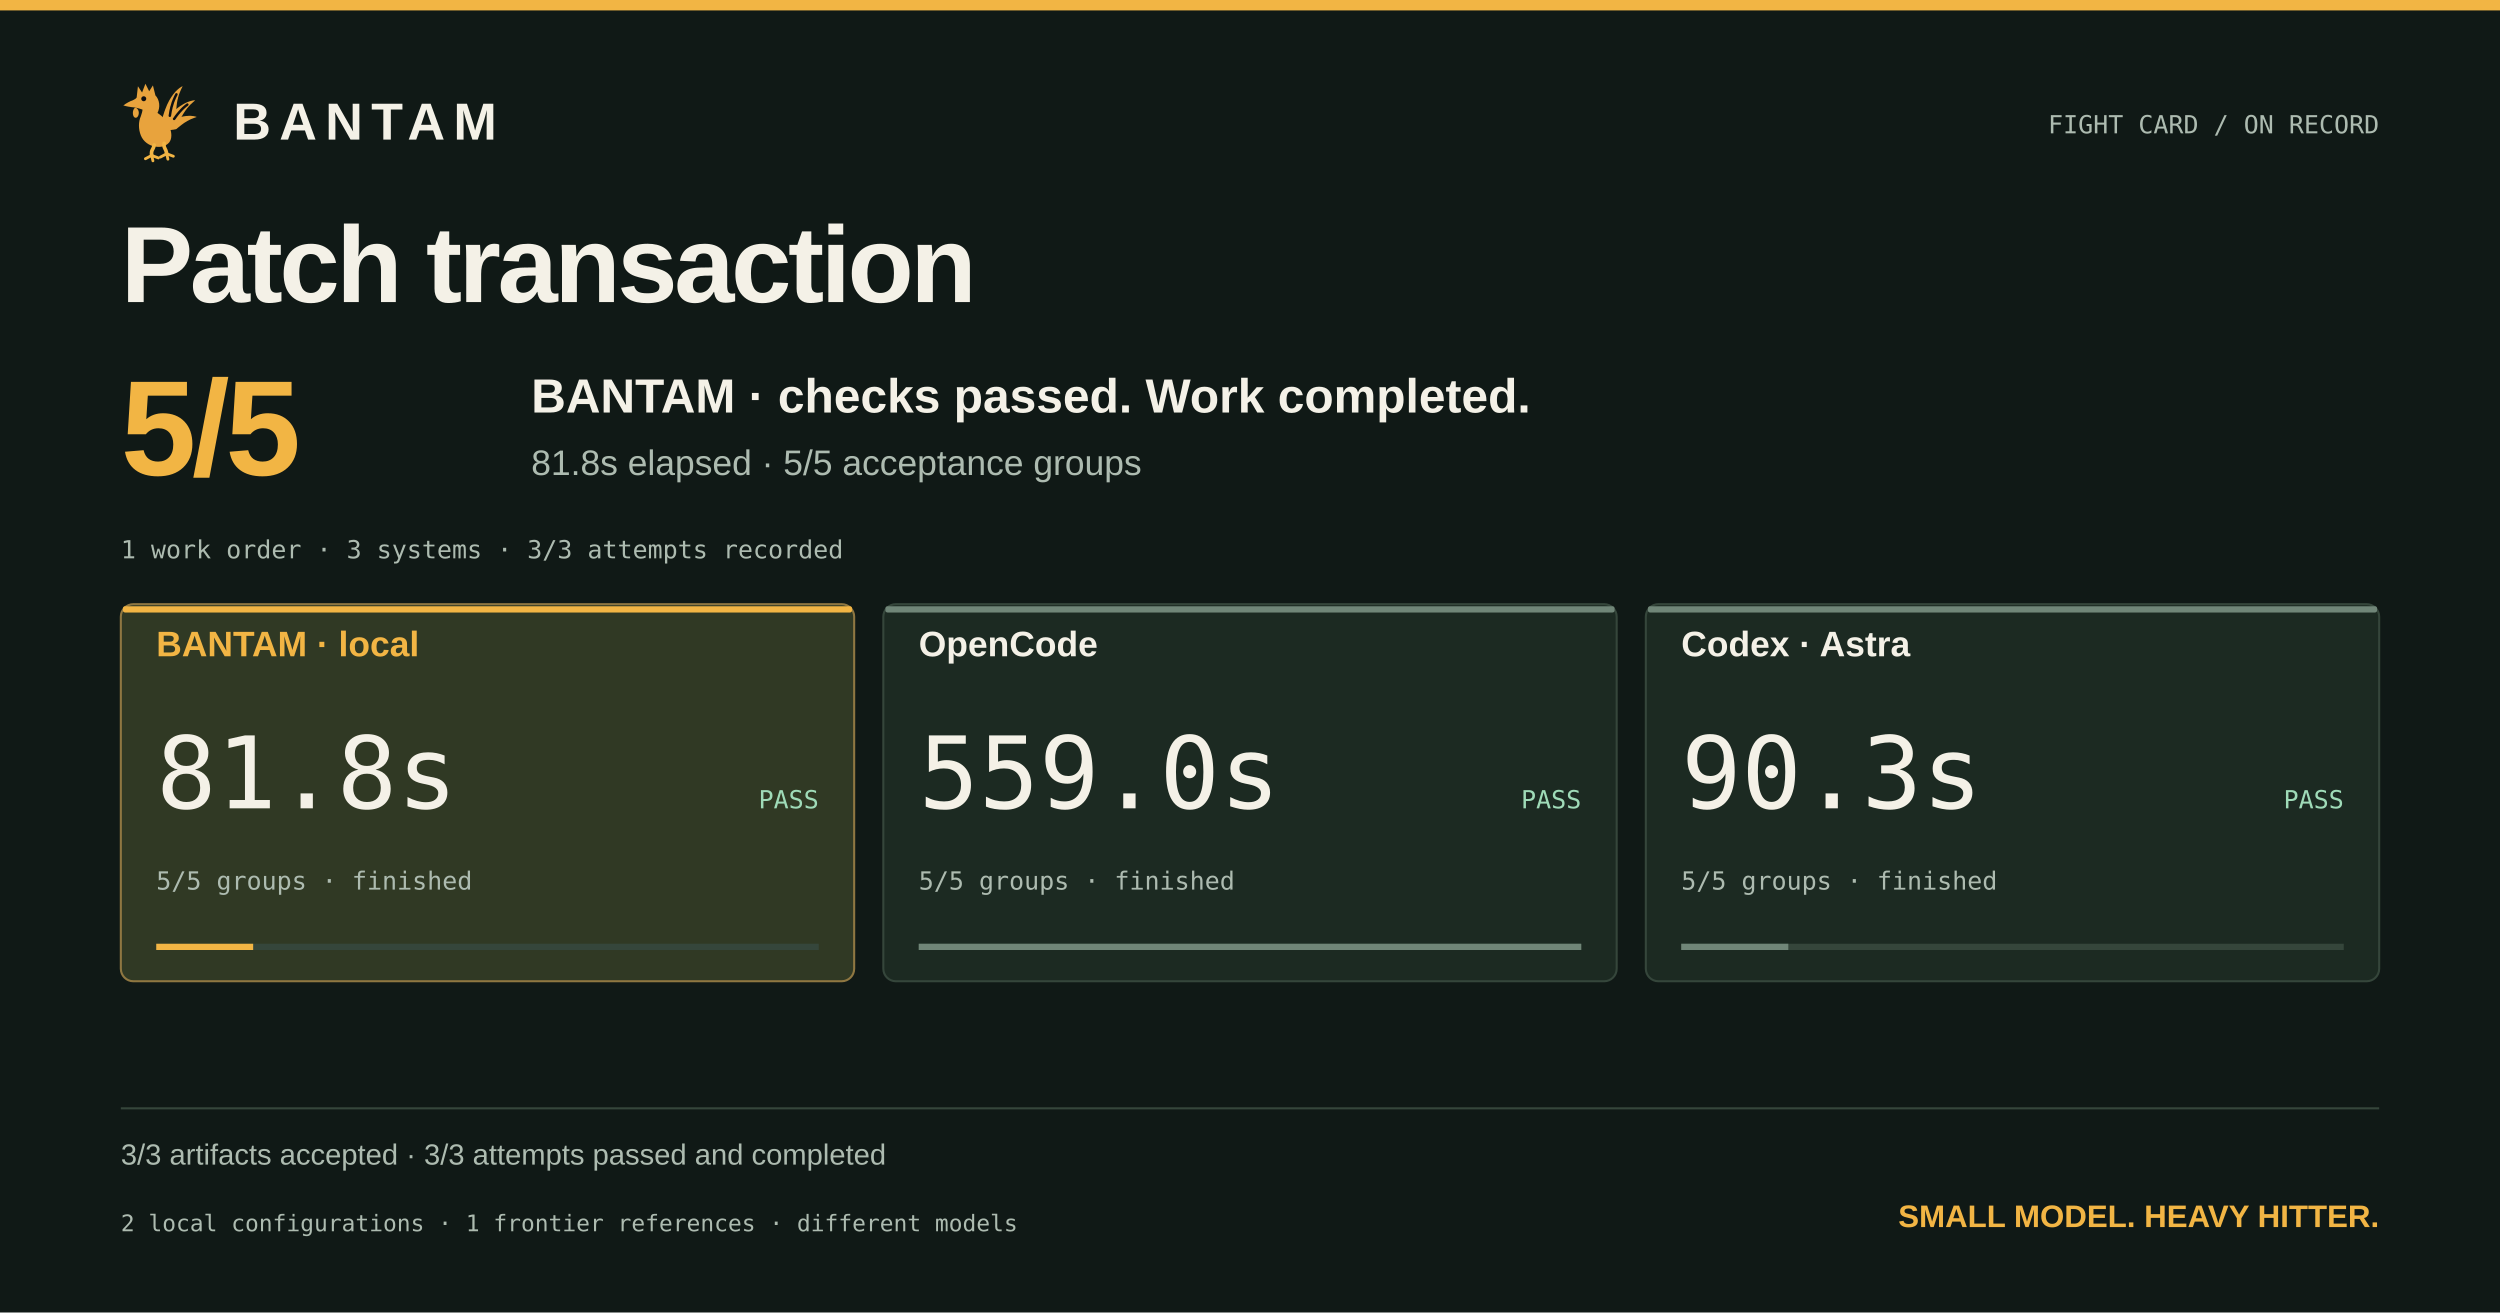
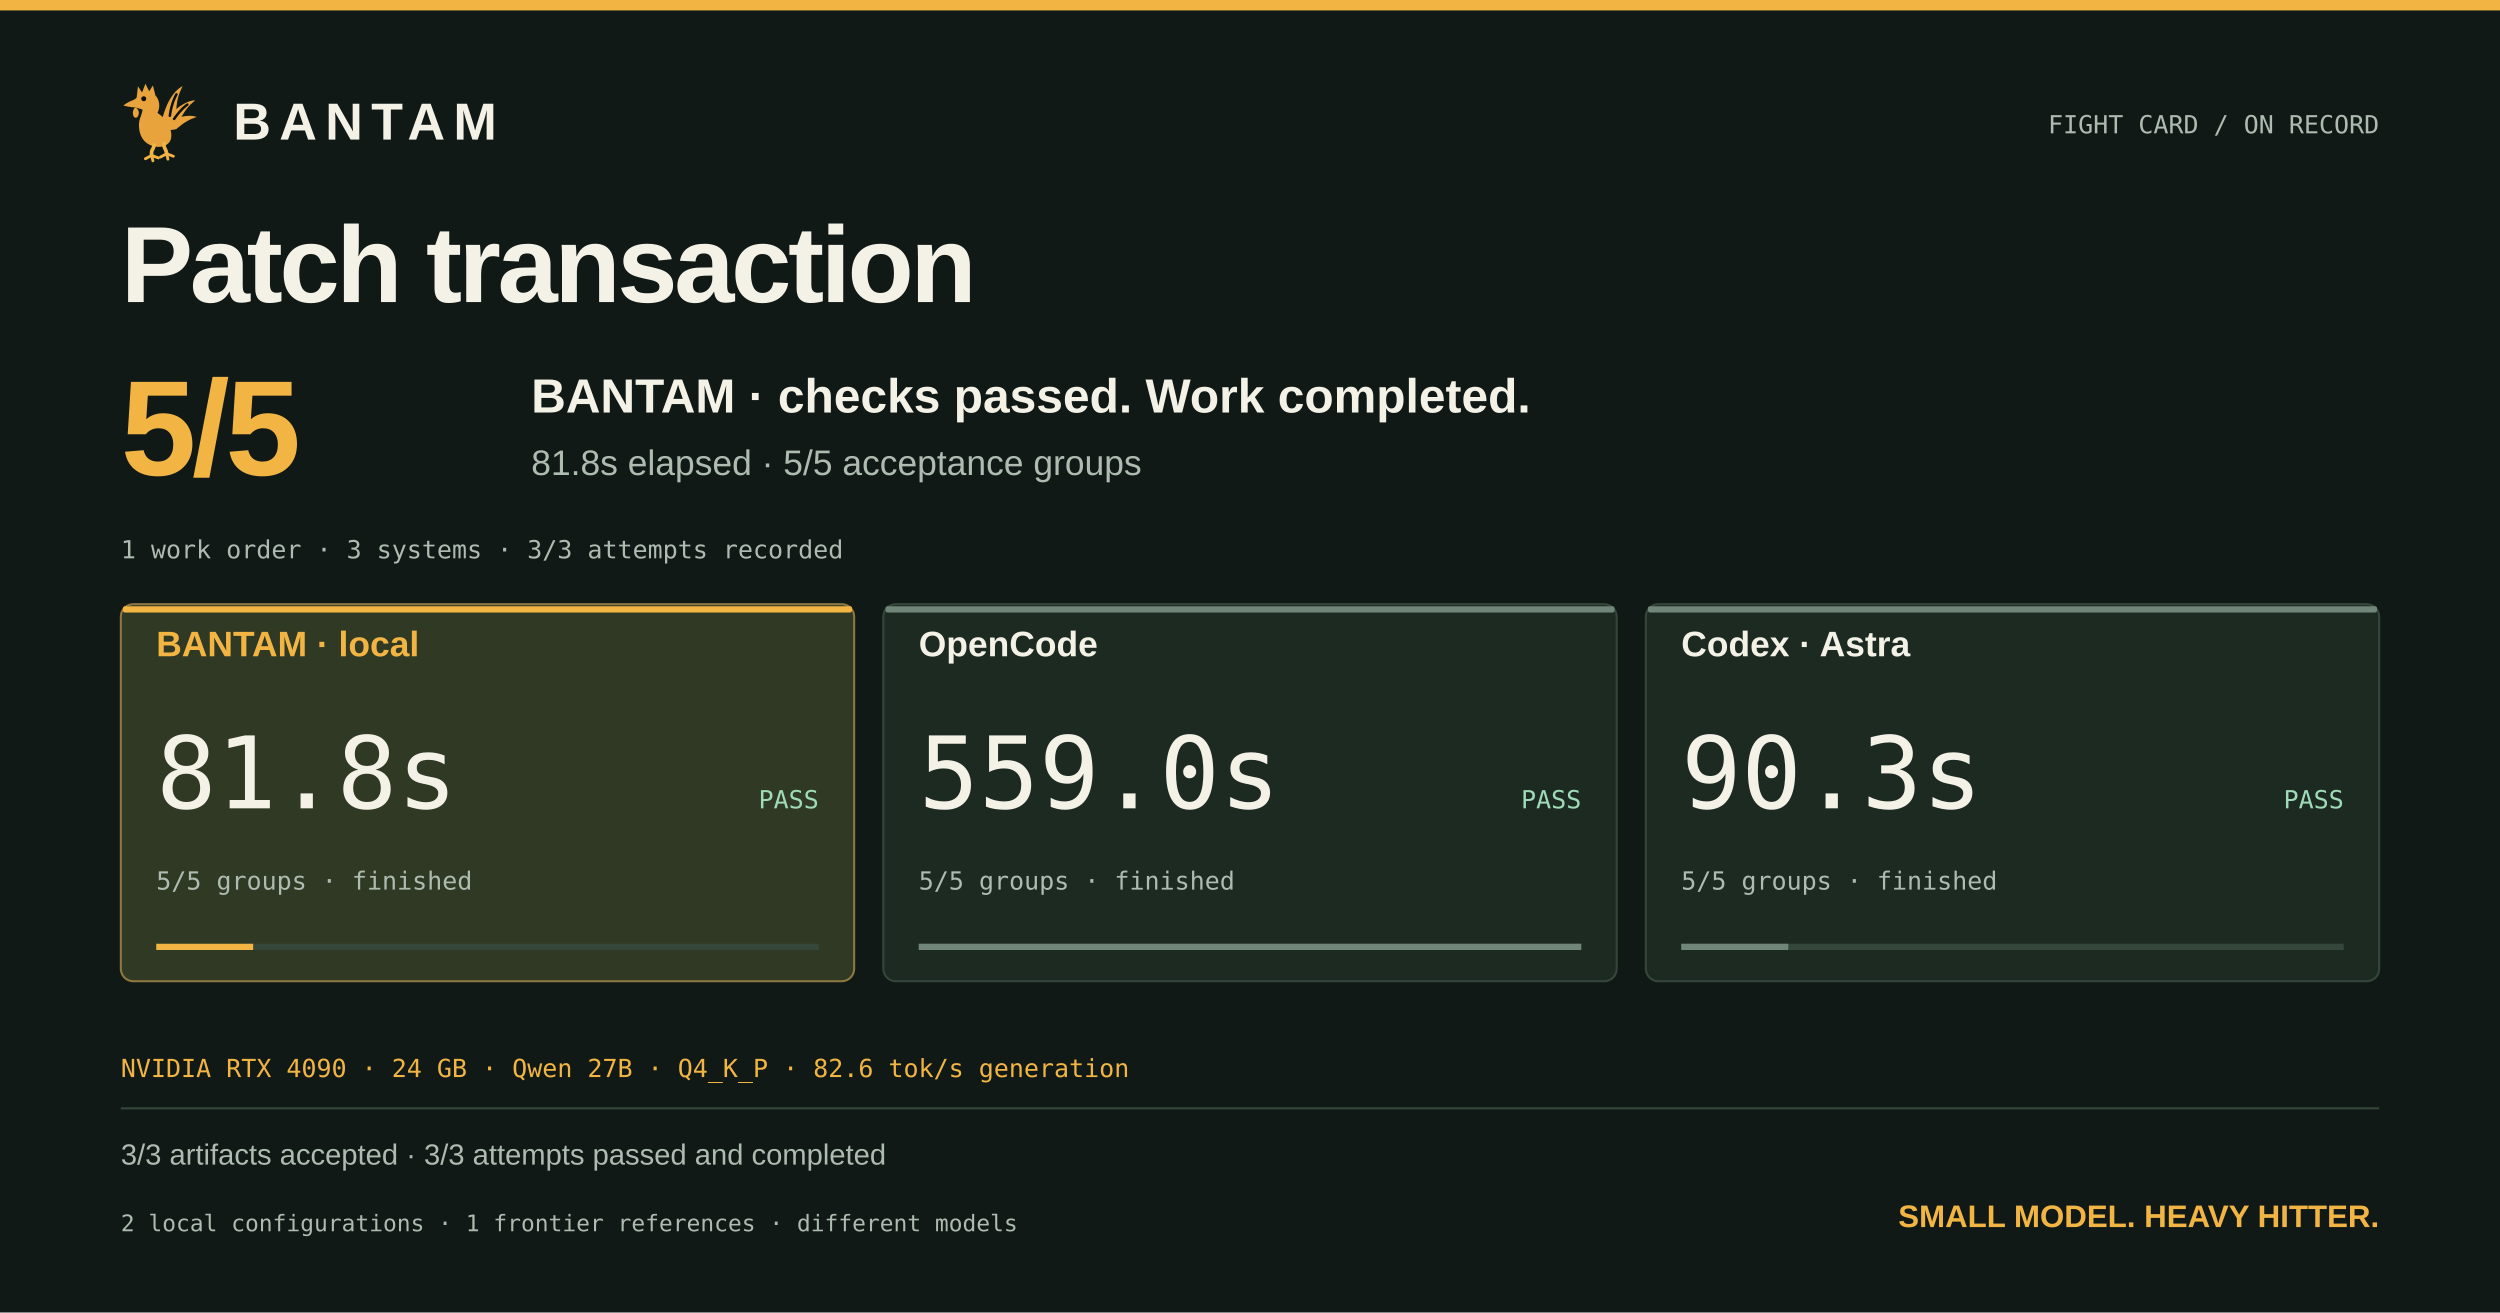
<svg xmlns="http://www.w3.org/2000/svg" width="1200" height="630" viewBox="0 0 1200 630" role="img" aria-label="Patch transaction · BANTAM recorded comparison">
  <g font-family="Arial,Helvetica,sans-serif">
    <rect width="1200" height="630" fill="#101916" />
    <rect width="1200" height="5" fill="#f2b544" />
    <svg x="58" y="35" width="40" height="48" viewBox="0 0 100 100" color="#f2b544">
      <g fill="#e8a33d">
        <path d="M61.0 56.4L61.7 55.3L62.4 54.1L63.1 53.0L63.7 51.8L64.3 50.7L64.9 49.5L65.5 48.4L66.1 47.3L66.5 46.1L66.5 45.0L66.4 43.8L66.4 42.6L66.4 41.4L66.4 40.2L66.4 39.1L66.4 37.9L66.5 36.7L66.5 35.6L66.5 34.4L66.6 33.3L66.7 32.1L66.8 31.0L66.9 29.8L67.0 28.7L67.2 27.5L67.3 26.4L67.5 25.2L67.7 24.1L67.9 22.9L68.2 21.8L68.5 20.7L68.7 19.5L69.1 18.4L69.4 17.3L69.8 16.1L70.1 15.0L70.6 13.9L71.0 12.8L71.5 11.7L72.0 10.5L72.5 9.4L73.0 8.3L73.6 7.2L74.1 5.9L74.1 5.9L72.9 6.5L71.8 7.2L70.7 7.9L69.7 8.7L68.7 9.5L67.7 10.4L66.8 11.3L65.8 12.2L65.0 13.2L64.1 14.2L63.3 15.2L62.4 16.3L61.7 17.4L60.9 18.5L60.2 19.6L59.5 20.7L58.8 21.9L58.1 23.0L57.5 24.2L56.9 25.4L56.3 26.6L55.7 27.8L55.2 29.0L54.7 30.2L54.2 31.5L53.7 32.7L53.2 33.9L52.8 35.2L52.3 36.4L51.9 37.7L51.5 38.9L51.1 40.2L50.7 41.4L50.4 42.7L50.0 43.9L50.1 45.2L50.4 46.5L50.6 47.8L51.0 49.1L51.3 50.4L51.7 51.7L52.1 53.0L52.6 54.3L53.0 55.6Z" />
        <path d="M60.1 57.9L61.1 57.3L62.1 56.7L63.1 56.0L64.0 55.4L64.9 54.7L65.9 54.1L66.8 53.4L67.6 52.8L68.4 52.0L68.8 51.1L69.2 50.1L69.7 49.2L70.1 48.3L70.5 47.4L71.0 46.4L71.4 45.5L71.9 44.6L72.4 43.7L72.8 42.8L73.3 41.9L73.8 41.1L74.3 40.2L74.8 39.3L75.4 38.5L75.9 37.6L76.5 36.8L77.0 35.9L77.6 35.1L78.2 34.3L78.8 33.5L79.4 32.6L80.1 31.9L80.7 31.1L81.4 30.3L82.1 29.5L82.8 28.8L83.5 28.0L84.3 27.3L85.1 26.6L85.8 25.9L86.7 25.1L87.5 24.4L88.3 23.7L89.2 22.9L89.2 22.9L88.0 22.9L86.9 23.0L85.8 23.2L84.7 23.5L83.6 23.8L82.5 24.1L81.4 24.5L80.3 24.9L79.3 25.3L78.2 25.8L77.2 26.3L76.2 26.8L75.1 27.4L74.1 28.0L73.2 28.6L72.2 29.2L71.2 29.8L70.3 30.5L69.3 31.2L68.4 31.9L67.5 32.6L66.6 33.3L65.7 34.1L64.8 34.8L64.0 35.6L63.1 36.4L62.3 37.2L61.4 38.0L60.6 38.8L59.8 39.6L59.0 40.4L58.2 41.2L57.4 42.1L56.7 42.9L55.9 43.7L55.5 44.8L55.2 45.9L55.0 47.1L54.7 48.2L54.5 49.4L54.3 50.5L54.2 51.7L54.1 52.9L53.9 54.1Z" />
        <path d="M58.6 58.5L59.5 58.5L60.5 58.4L61.4 58.3L62.3 58.2L63.2 58.1L64.1 57.9L65.0 57.8L65.8 57.6L66.6 57.4L67.2 56.9L67.9 56.3L68.5 55.8L69.1 55.3L69.7 54.8L70.4 54.3L71.0 53.8L71.6 53.3L72.3 52.8L72.9 52.3L73.5 51.8L74.2 51.4L74.8 50.9L75.5 50.4L76.1 50.0L76.8 49.5L77.5 49.1L78.2 48.7L78.9 48.3L79.5 47.9L80.2 47.5L81.0 47.1L81.7 46.7L82.4 46.3L83.1 46.0L83.9 45.6L84.6 45.3L85.4 45.0L86.2 44.7L86.9 44.4L87.7 44.1L88.5 43.8L89.3 43.5L90.2 43.2L91.0 42.9L91.0 42.9L90.2 42.5L89.3 42.3L88.4 42.1L87.6 41.9L86.7 41.8L85.8 41.7L84.9 41.6L84.0 41.5L83.1 41.5L82.2 41.5L81.3 41.5L80.4 41.6L79.5 41.6L78.6 41.7L77.7 41.8L76.8 41.9L75.9 42.1L75.0 42.2L74.1 42.4L73.2 42.6L72.3 42.8L71.4 43.0L70.5 43.2L69.6 43.5L68.8 43.7L67.9 44.0L67.0 44.2L66.2 44.5L65.3 44.8L64.5 45.1L63.6 45.4L62.8 45.7L61.9 46.0L61.1 46.3L60.3 46.7L59.6 47.3L59.0 48.0L58.5 48.7L57.9 49.5L57.4 50.2L56.9 51.0L56.4 51.8L55.9 52.6L55.4 53.5Z" />
        <path d="M58.8 41.4L59.0 40.2L59.2 39.0L59.4 37.7L59.6 36.5L59.8 35.3L60.1 34.1L60.4 32.9L60.6 31.7L60.9 30.6L61.3 29.4L61.6 28.2L62.0 27.0L62.3 25.9L62.7 24.7L63.2 23.5L63.6 22.4L64.1 21.3L64.6 20.1L65.1 19.0L65.6 17.9L66.2 16.8L66.7 15.7" stroke="#0d0f12" stroke-width="3.0" fill="none" stroke-linecap="round" />
        <path d="M63.9 45.2L64.6 44.4L65.2 43.5L65.8 42.6L66.4 41.8L67.1 40.9L67.7 40.1L68.4 39.2L69.1 38.4L69.8 37.6L70.4 36.8L71.2 36.0L71.9 35.2L72.6 34.4L73.4 33.6L74.1 32.9L74.9 32.1L75.7 31.4L76.5 30.7L77.3 30.0L78.1 29.3L79.0 28.7L79.8 28.0" stroke="#0d0f12" stroke-width="3.0" fill="none" stroke-linecap="round" />
        <path d="M3 29C7 26 11 24 15 22.5C16.5 21.8 18 21 19 19.5L20.5 6L25.5 13.5L29.5 3L34 12L38.5 5L41.5 17C44 19.5 45.5 23 46 27C46.5 31 45.5 35 44 38C50 42 55 47 58 54C61.5 61.5 61.5 69 58 73.5C54 78 48 79.5 42 78.5C34 77.5 27 72.5 24 65C21 57.5 21 48.5 24 42C25 39 26 36 26 34C23 33 20 32 17 31.5C11 31 6 30 3 29Z" />
        <path d="M17.5 31.5C21 33 22.5 37 21 41C19.5 45 15.8 44.6 14.8 40.8C13.8 37 15 32.8 17.5 31.5Z" />
        <path d="M40 76.5C39 82.5 36 82 37 89" stroke="currentColor" stroke-width="4.4" stroke-linecap="round" fill="none" />
        <path d="M29.5 93L37 89L45 92M37 89L38.5 95.5" stroke="currentColor" stroke-width="3.4" stroke-linecap="round" stroke-linejoin="round" fill="none" />
        <path d="M52 74.5C51 80.5 54 80 55 87" stroke="currentColor" stroke-width="4.4" stroke-linecap="round" fill="none" />
        <path d="M47.5 91L55 87L63 90M55 87L56.5 93.5" stroke="currentColor" stroke-width="3.4" stroke-linecap="round" stroke-linejoin="round" fill="none" />
        <circle cx="27.5" cy="21" r="3" fill="#0d0f12" />
      </g>
    </svg>
    <text x="112" y="67" fill="#f4f1e7" font-size="25" font-weight="700" letter-spacing="4">BANTAM</text>
    <text x="1142" y="64" text-anchor="end" fill="#adbbb0" font-family="monospace" font-size="12">FIGHT CARD / ON RECORD</text>
    <text x="58" y="145" fill="#f4f1e7" font-size="52" font-weight="700" letter-spacing="-1.6">Patch transaction</text>
    <text x="58" y="228" fill="#f2b544" font-size="65" font-weight="700" letter-spacing="-2">5/5</text>
    <text x="255" y="198" fill="#f4f1e7" font-size="23" font-weight="700">BANTAM · checks passed. Work completed.</text>
    <text x="255" y="228" fill="#adbbb0" font-size="17">81.8s elapsed · 5/5 acceptance groups</text>
    <text x="58" y="268" fill="#adbbb0" font-family="monospace" font-size="12">1 work order · 3 systems · 3/3 attempts recorded</text>
    <g>
      <rect x="58" y="290" width="352" height="181" rx="6" fill="#303924" stroke="#8f7741" />
      <rect x="59" y="291" width="350" height="3" rx="1" fill="#f2b544" />
      <text x="75" y="315" fill="#f2b544" font-size="17" font-weight="700">BANTAM · local</text>
      <text x="75" y="388" fill="#f4f1e7" font-family="monospace" font-size="48">81.8s</text>
      <text x="393" y="388" text-anchor="end" fill="#9fdbb8" font-family="monospace" font-size="12">PASS</text>
      <rect x="75" y="453" width="318" height="3" fill="#35463b" />
      <rect x="75" y="453" width="46.518" height="3" fill="#f2b544" />
      <text x="75" y="427" fill="#adbbb0" font-family="monospace" font-size="12">5/5 groups · finished</text>
    </g>
    <g>
      <rect x="424" y="290" width="352" height="181" rx="6" fill="#1c2a22" stroke="#35463b" />
      <rect x="425" y="291" width="350" height="3" rx="1" fill="#708678" />
      <text x="441" y="315" fill="#f4f1e7" font-size="17" font-weight="700">OpenCode</text>
      <text x="441" y="388" fill="#f4f1e7" font-family="monospace" font-size="48">559.0s</text>
      <text x="759" y="388" text-anchor="end" fill="#9fdbb8" font-family="monospace" font-size="12">PASS</text>
      <rect x="441" y="453" width="318" height="3" fill="#35463b" />
      <rect x="441" y="453" width="318" height="3" fill="#708678" />
      <text x="441" y="427" fill="#adbbb0" font-family="monospace" font-size="12">5/5 groups · finished</text>
    </g>
    <g>
      <rect x="790" y="290" width="352" height="181" rx="6" fill="#1c2a22" stroke="#35463b" />
      <rect x="791" y="291" width="350" height="3" rx="1" fill="#708678" />
      <text x="807" y="315" fill="#f4f1e7" font-size="17" font-weight="700">Codex · Astra</text>
      <text x="807" y="388" fill="#f4f1e7" font-family="monospace" font-size="48">90.3s</text>
      <text x="1125" y="388" text-anchor="end" fill="#9fdbb8" font-family="monospace" font-size="12">PASS</text>
      <rect x="807" y="453" width="318" height="3" fill="#35463b" />
      <rect x="807" y="453" width="51.39" height="3" fill="#708678" />
      <text x="807" y="427" fill="#adbbb0" font-family="monospace" font-size="12">5/5 groups · finished</text>
    </g>
+     <text x="58" y="517" fill="#f2b544" font-family="monospace" font-size="12">NVIDIA RTX 4090 · 24 GB · Qwen 27B · Q4_K_P · 82.6 tok/s generation</text>
    <line x1="58" y1="532" x2="1142" y2="532" stroke="#35463b" />
    <text x="58" y="559" fill="#adbbb0" font-size="14">3/3 artifacts accepted · 3/3 attempts passed and completed</text>
    <text x="58" y="591" fill="#adbbb0" font-family="monospace" font-size="11">2 local configurations · 1 frontier references · different models</text>
    <text x="1142" y="589" text-anchor="end" fill="#f2b544" font-size="15" font-weight="700">SMALL MODEL. HEAVY HITTER.</text>
  </g>
</svg>
